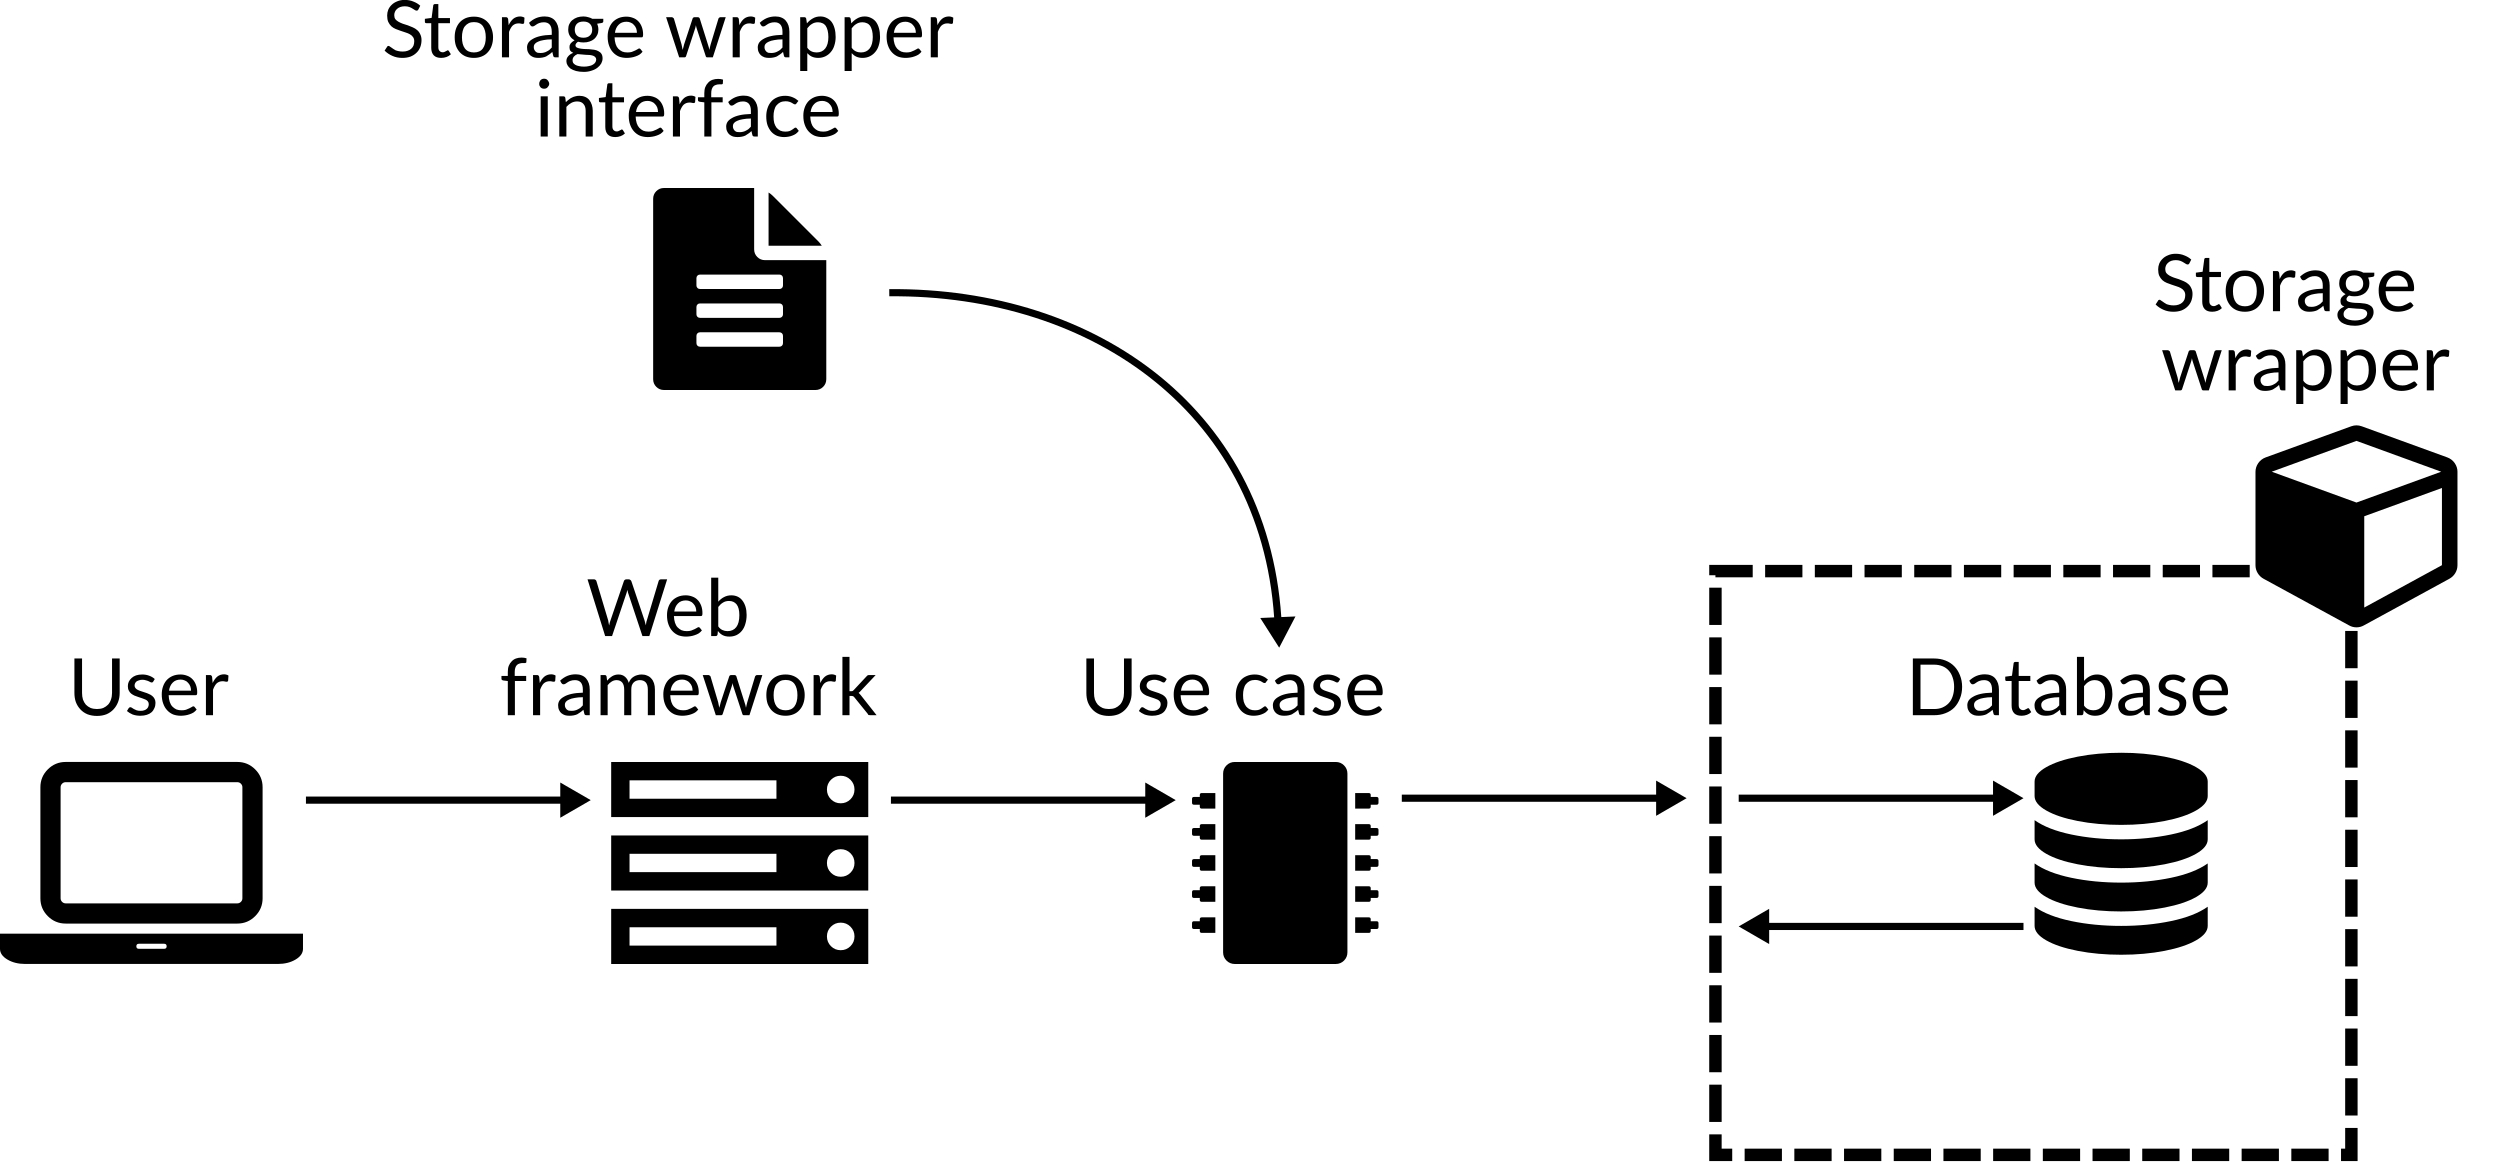
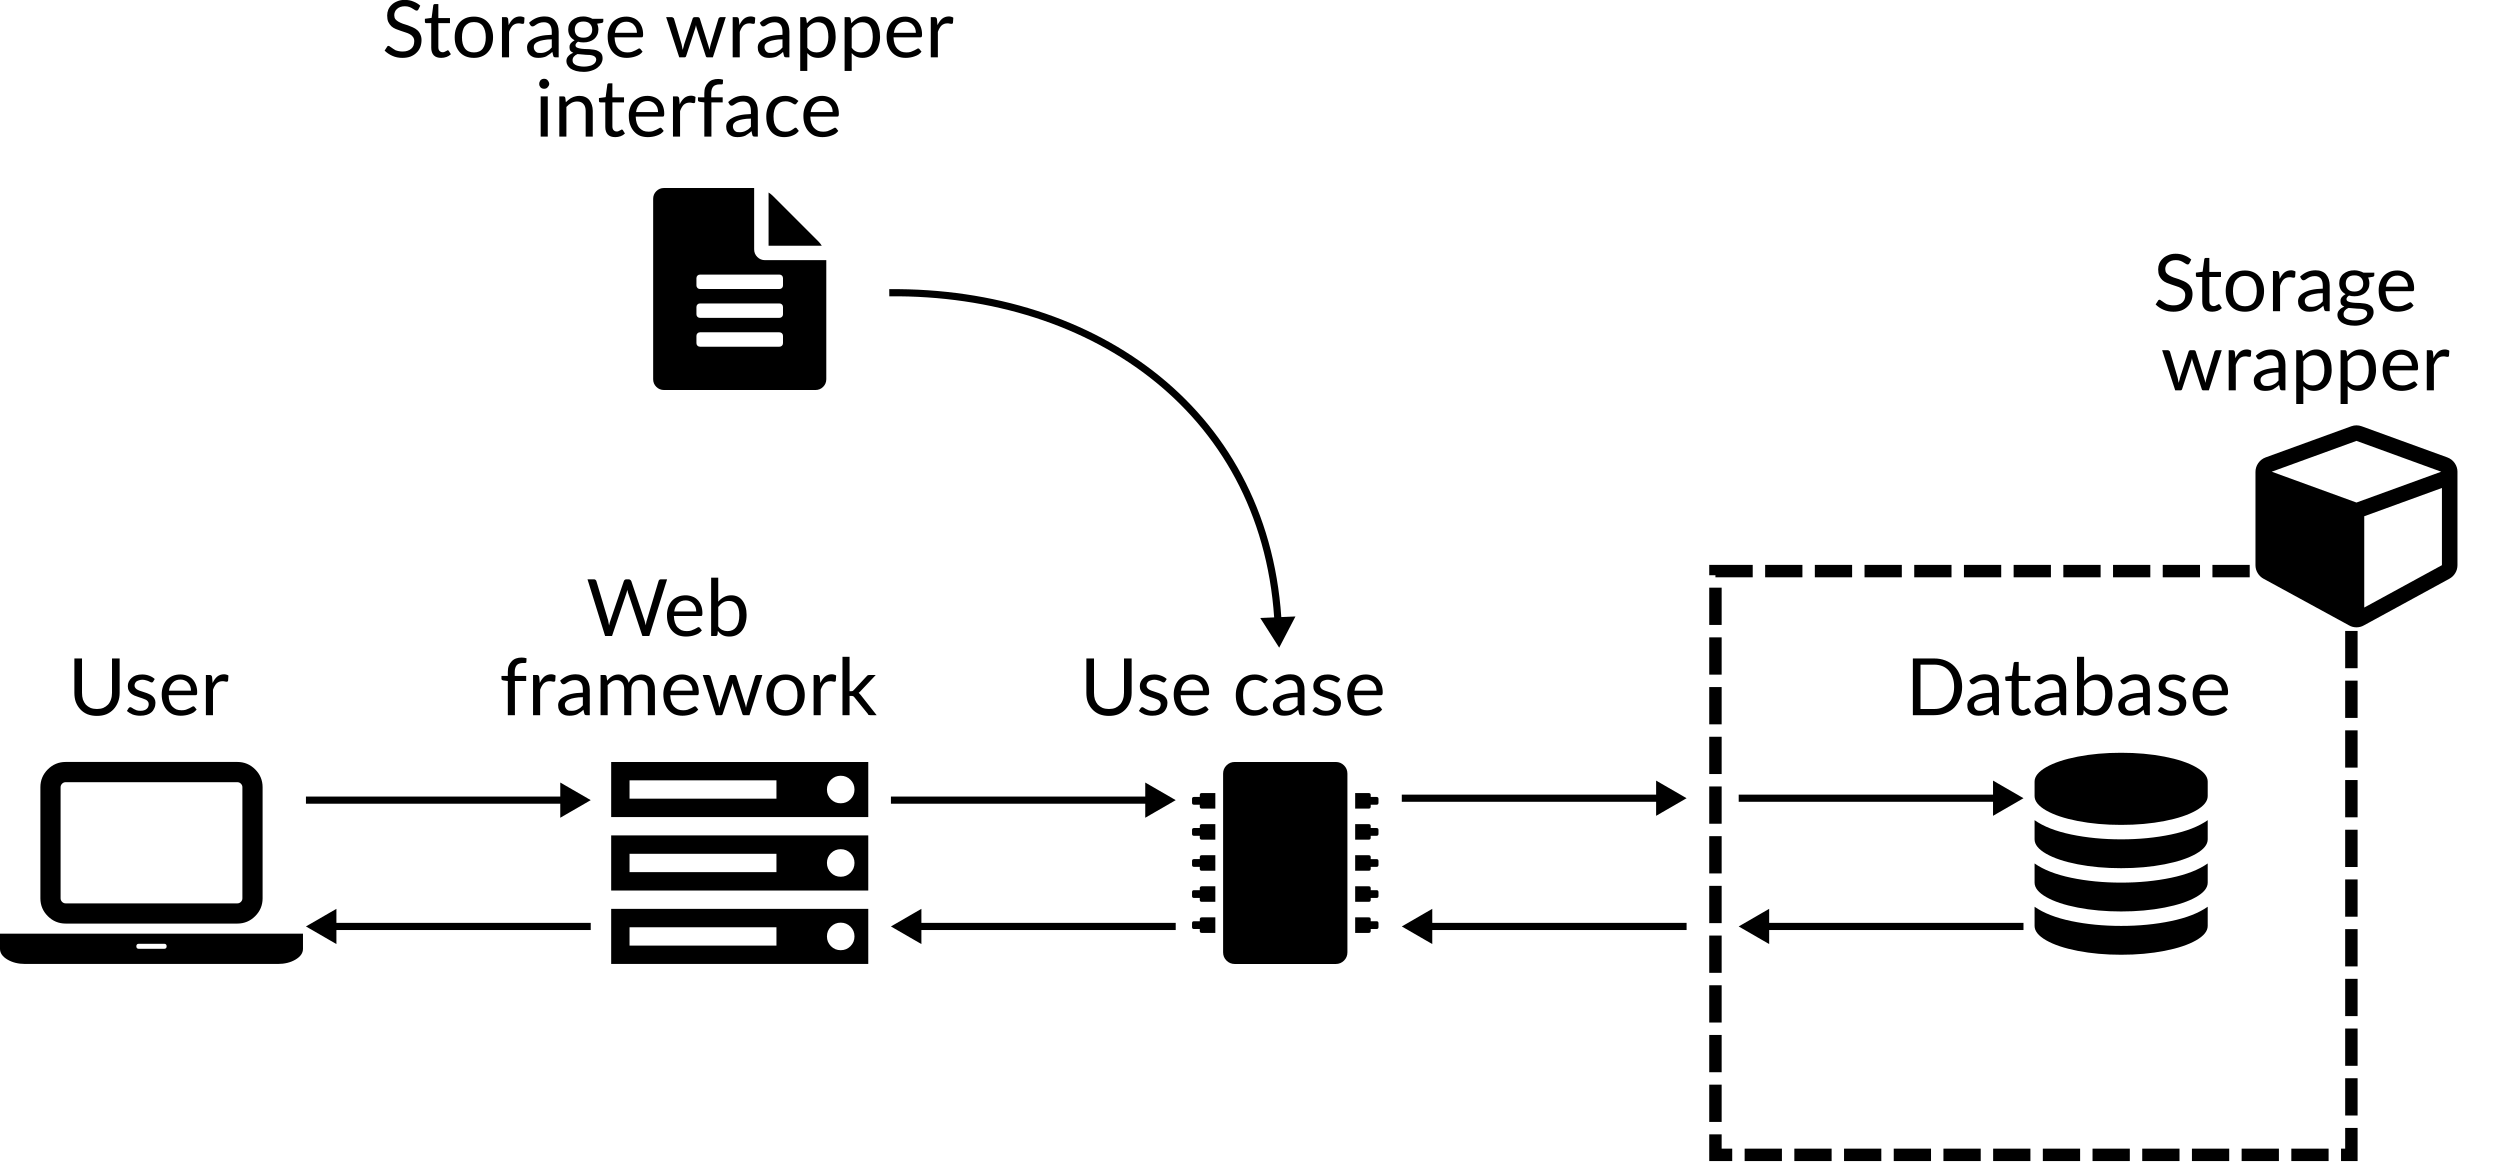
- <svg xmlns="http://www.w3.org/2000/svg" width="214.893mm" height="99.802mm" viewBox="0 0 214.893 99.802" version="1.1" id="svg12795">
-   <defs id="defs12789">
+ <svg xmlns="http://www.w3.org/2000/svg" width="214.893mm" height="99.802mm" viewBox="0 0 214.893 99.802" version="1.1" id="svg15838">
+   <defs id="defs15832">
+     <marker orient="auto" refY="0" refX="0" id="TriangleOutM-7-7-1-2-5-2-7" style="overflow:visible">
+       <path id="path1723-5-0-8-3-9-8-3" d="M 5.77,0 -2.88,5 V -5 Z" style="fill:#000000;fill-opacity:1;fill-rule:evenodd;stroke:#000000;stroke-width:1pt;stroke-opacity:1" transform="scale(0.4)" />
+     </marker>
+     <marker orient="auto" refY="0" refX="0" id="TriangleOutM-7-7-1-2-5-2" style="overflow:visible">
+       <path id="path1723-5-0-8-3-9-8" d="M 5.77,0 -2.88,5 V -5 Z" style="fill:#000000;fill-opacity:1;fill-rule:evenodd;stroke:#000000;stroke-width:1pt;stroke-opacity:1" transform="scale(0.4)" />
+     </marker>
+     <marker orient="auto" refY="0" refX="0" id="TriangleOutM-7-7-1-2-5" style="overflow:visible">
+       <path id="path1723-5-0-8-3-9" d="M 5.77,0 -2.88,5 V -5 Z" style="fill:#000000;fill-opacity:1;fill-rule:evenodd;stroke:#000000;stroke-width:1pt;stroke-opacity:1" transform="scale(0.4)" />
+     </marker>
    <marker orient="auto" refY="0" refX="0" id="TriangleOutM-7-7-1-2" style="overflow:visible">
      <path id="path1723-5-0-8-3" d="M 5.77,0 -2.88,5 V -5 Z" style="fill:#000000;fill-opacity:1;fill-rule:evenodd;stroke:#000000;stroke-width:1pt;stroke-opacity:1" transform="scale(0.4)" />
    </marker>
    <marker orient="auto" refY="0" refX="0" id="TriangleOutM-7-7-1" style="overflow:visible">
      <path id="path1723-5-0-8" d="M 5.77,0 -2.88,5 V -5 Z" style="fill:#000000;fill-opacity:1;fill-rule:evenodd;stroke:#000000;stroke-width:1pt;stroke-opacity:1" transform="scale(0.4)" />
    </marker>
    <marker orient="auto" refY="0" refX="0" id="TriangleOutM-7-7-3" style="overflow:visible">
      <path id="path1723-5-0-6" d="M 5.77,0 -2.88,5 V -5 Z" style="fill:#000000;fill-opacity:1;fill-rule:evenodd;stroke:#000000;stroke-width:1pt;stroke-opacity:1" transform="scale(0.4)" />
    </marker>
    <marker orient="auto" refY="0" refX="0" id="TriangleOutM-7-7" style="overflow:visible">
      <path id="path1723-5-0" d="M 5.77,0 -2.88,5 V -5 Z" style="fill:#000000;fill-opacity:1;fill-rule:evenodd;stroke:#000000;stroke-width:1pt;stroke-opacity:1" transform="scale(0.4)" />
    </marker>
    <marker orient="auto" refY="0" refX="0" id="TriangleOutM-7" style="overflow:visible">
      <path id="path1723-5" d="M 5.77,0 -2.88,5 V -5 Z" style="fill:#000000;fill-opacity:1;fill-rule:evenodd;stroke:#000000;stroke-width:1pt;stroke-opacity:1" transform="scale(0.4)" />
    </marker>
    <marker orient="auto" refY="0" refX="0" id="TriangleOutM" style="overflow:visible">
      <path id="path1723" d="M 5.77,0 -2.88,5 V -5 Z" style="fill:#000000;fill-opacity:1;fill-rule:evenodd;stroke:#000000;stroke-width:1pt;stroke-opacity:1" transform="scale(0.4)" />
    </marker>
  </defs>
-   <g id="layer1" transform="translate(7.568226,-52.61659)">
-     <path id="user-icon" d="m -1.925,132.004 q -0.895,0 -1.533,-0.638 -0.638,-0.638 -0.638,-1.533 v -9.55 q 0,-0.895 0.638,-1.533 0.638,-0.638 1.533,-0.638 H 12.833 q 0.895,0 1.533,0.638 0.638,0.638 0.638,1.533 v 9.55 q 0,0.895 -0.638,1.533 -0.638,0.638 -1.533,0.638 z m -0.434,-11.72 v 9.55 q 0,0.176 0.129,0.305 0.129,0.129 0.305,0.129 H 12.833 q 0.176,0 0.305,-0.129 0.129,-0.129 0.129,-0.305 v -9.55 q 0,-0.176 -0.129,-0.305 -0.129,-0.129 -0.305,-0.129 H -1.925 q -0.176,0 -0.305,0.129 -0.129,0.129 -0.129,0.305 z m 18.665,12.588 h 2.17 v 1.302 q 0,0.543 -0.638,0.922 -0.638,0.38 -1.533,0.38 H -5.398 q -0.895,0 -1.533,-0.38 -0.638,-0.38 -0.638,-0.922 v -1.302 z m -9.767,1.302 q 0.217,0 0.217,-0.217 0,-0.217 -0.217,-0.217 h -2.17 q -0.217,0 -0.217,0.217 0,0.217 0.217,0.217 z" style="stroke-width:0.014" />
-     <path id="web-framework-icon" d="M 46.545,133.898 H 59.173 V 132.32 H 46.545 Z m 0,-6.314 h 12.628 v -1.578 H 46.545 Z m 19.336,5.525 q 0,-0.493 -0.345,-0.839 -0.345,-0.345 -0.839,-0.345 -0.493,0 -0.839,0.345 -0.345,0.345 -0.345,0.839 0,0.493 0.345,0.839 0.345,0.345 0.839,0.345 0.493,0 0.839,-0.345 0.345,-0.345 0.345,-0.839 z M 46.545,121.271 h 12.628 v -1.578 H 46.545 Z m 19.336,5.525 q 0,-0.493 -0.345,-0.839 -0.345,-0.345 -0.839,-0.345 -0.493,0 -0.839,0.345 -0.345,0.345 -0.345,0.839 0,0.493 0.345,0.839 0.345,0.345 0.839,0.345 0.493,0 0.839,-0.345 0.345,-0.345 0.345,-0.839 z m 0,-6.314 q 0,-0.493 -0.345,-0.839 -0.345,-0.345 -0.839,-0.345 -0.493,0 -0.839,0.345 -0.345,0.345 -0.345,0.839 0,0.493 0.345,0.839 0.345,0.345 0.839,0.345 0.493,0 0.839,-0.345 0.345,-0.345 0.345,-0.839 z m 1.184,10.26 v 4.735 H 44.967 v -4.735 z m 0,-6.314 v 4.735 H 44.967 v -4.735 z m 0,-6.314 v 4.735 H 44.967 v -4.735 z" style="stroke-width:0.012" />
-     <path style="fill:none;stroke:#000000;stroke-width:0.615;stroke-linecap:butt;stroke-linejoin:miter;stroke-miterlimit:4;stroke-dasharray:none;stroke-opacity:1;marker-end:url(#TriangleOutM)" d="M 18.73,121.394 H 41.463" id="arrow-user-web-framework" />
-     <text xml:space="preserve" style="font-style:normal;font-variant:normal;font-weight:normal;font-stretch:normal;font-size:6.806px;line-height:1.25;font-family:Lato;-inkscape-font-specification:Lato;letter-spacing:0px;word-spacing:0px;fill:#000000;fill-opacity:1;stroke:none;stroke-width:0.128" x="-1.736" y="114.09" id="user-text">
-       <tspan id="tspan2190" x="-1.736" y="114.09" style="font-style:normal;font-variant:normal;font-weight:normal;font-stretch:normal;font-size:6.806px;font-family:Lato;-inkscape-font-specification:Lato;stroke-width:0.128">User</tspan>
+   <g id="layer1" transform="translate(30.26053,-90.65017)">
+     <path id="user-icon" d="m -24.618,170.038 q -0.895,0 -1.533,-0.638 -0.638,-0.638 -0.638,-1.533 v -9.55 q 0,-0.895 0.638,-1.533 0.638,-0.638 1.533,-0.638 h 14.759 q 0.895,0 1.533,0.638 0.638,0.638 0.638,1.533 v 9.55 q 0,0.895 -0.638,1.533 -0.638,0.638 -1.533,0.638 z m -0.434,-11.72 v 9.55 q 0,0.176 0.129,0.305 0.129,0.129 0.305,0.129 h 14.759 q 0.176,0 0.305,-0.129 0.129,-0.129 0.129,-0.305 v -9.55 q 0,-0.176 -0.129,-0.305 -0.129,-0.129 -0.305,-0.129 H -24.618 q -0.176,0 -0.305,0.129 -0.129,0.129 -0.129,0.305 z m 18.665,12.588 h 2.17 v 1.302 q 0,0.543 -0.638,0.922 -0.638,0.38 -1.533,0.38 H -28.09 q -0.895,0 -1.533,-0.38 -0.638,-0.38 -0.638,-0.922 v -1.302 z m -9.767,1.302 q 0.217,0 0.217,-0.217 0,-0.217 -0.217,-0.217 h -2.17 q -0.217,0 -0.217,0.217 0,0.217 0.217,0.217 z" style="stroke-width:0.014" />
+     <path id="web-framework-icon" d="m 23.853,171.932 h 12.628 v -1.578 H 23.853 Z m 0,-6.314 h 12.628 v -1.578 H 23.853 Z m 19.336,5.525 q 0,-0.493 -0.345,-0.839 -0.345,-0.345 -0.839,-0.345 -0.493,0 -0.839,0.345 -0.345,0.345 -0.345,0.839 0,0.493 0.345,0.839 0.345,0.345 0.839,0.345 0.493,0 0.839,-0.345 0.345,-0.345 0.345,-0.839 z M 23.853,159.304 h 12.628 v -1.578 H 23.853 Z m 19.336,5.525 q 0,-0.493 -0.345,-0.839 -0.345,-0.345 -0.839,-0.345 -0.493,0 -0.839,0.345 -0.345,0.345 -0.345,0.839 0,0.493 0.345,0.839 0.345,0.345 0.839,0.345 0.493,0 0.839,-0.345 0.345,-0.345 0.345,-0.839 z m 0,-6.314 q 0,-0.493 -0.345,-0.839 -0.345,-0.345 -0.839,-0.345 -0.493,0 -0.839,0.345 -0.345,0.345 -0.345,0.839 0,0.493 0.345,0.839 0.345,0.345 0.839,0.345 0.493,0 0.839,-0.345 0.345,-0.345 0.345,-0.839 z m 1.184,10.26 v 4.735 H 22.274 v -4.735 z m 0,-6.314 v 4.735 H 22.274 v -4.735 z m 0,-6.314 v 4.735 H 22.274 v -4.735 z" style="stroke-width:0.012" />
+     <path style="fill:none;stroke:#000000;stroke-width:0.615;stroke-linecap:butt;stroke-linejoin:miter;stroke-miterlimit:4;stroke-dasharray:none;stroke-opacity:1;marker-end:url(#TriangleOutM)" d="M -3.962,159.428 H 18.771" id="arrow-user-web-framework" />
+     <text xml:space="preserve" style="font-style:normal;font-variant:normal;font-weight:normal;font-stretch:normal;font-size:6.806px;line-height:1.25;font-family:Lato;-inkscape-font-specification:Lato;letter-spacing:0px;word-spacing:0px;fill:#000000;fill-opacity:1;stroke:none;stroke-width:0.128" x="-24.428" y="152.124" id="user-text">
+       <tspan id="tspan2190" x="-24.428" y="152.124" style="font-style:normal;font-variant:normal;font-weight:normal;font-stretch:normal;font-size:6.806px;font-family:Lato;-inkscape-font-specification:Lato;stroke-width:0.128">User</tspan>
    </text>
-     <text xml:space="preserve" style="font-style:normal;font-variant:normal;font-weight:normal;font-stretch:normal;font-size:6.806px;line-height:1;font-family:Lato;-inkscape-font-specification:Lato;text-align:center;letter-spacing:0px;word-spacing:0px;text-anchor:middle;fill:#000000;fill-opacity:1;stroke:none;stroke-width:0.128" x="55.954" y="107.287" id="web-framework-text">
-       <tspan id="tspan2190-6" x="55.954" y="107.287" style="font-style:normal;font-variant:normal;font-weight:normal;font-stretch:normal;font-size:6.806px;line-height:1;font-family:Lato;-inkscape-font-specification:Lato;text-align:center;text-anchor:middle;stroke-width:0.128">Web</tspan>
-       <tspan x="55.954" y="114.093" style="font-style:normal;font-variant:normal;font-weight:normal;font-stretch:normal;font-size:6.806px;line-height:1;font-family:Lato;-inkscape-font-specification:Lato;text-align:center;text-anchor:middle;stroke-width:0.128" id="tspan2212">framework</tspan>
+     <text xml:space="preserve" style="font-style:normal;font-variant:normal;font-weight:normal;font-stretch:normal;font-size:6.806px;line-height:1;font-family:Lato;-inkscape-font-specification:Lato;text-align:center;letter-spacing:0px;word-spacing:0px;text-anchor:middle;fill:#000000;fill-opacity:1;stroke:none;stroke-width:0.128" x="33.262" y="145.321" id="web-framework-text">
+       <tspan id="tspan2190-6" x="33.262" y="145.321" style="font-style:normal;font-variant:normal;font-weight:normal;font-stretch:normal;font-size:6.806px;line-height:1;font-family:Lato;-inkscape-font-specification:Lato;text-align:center;text-anchor:middle;stroke-width:0.128">Web</tspan>
+       <tspan x="33.262" y="152.127" style="font-style:normal;font-variant:normal;font-weight:normal;font-stretch:normal;font-size:6.806px;line-height:1;font-family:Lato;-inkscape-font-specification:Lato;text-align:center;text-anchor:middle;stroke-width:0.128" id="tspan2212">framework</tspan>
    </text>
-     <path style="fill:none;stroke:#000000;stroke-width:0.615;stroke-linecap:butt;stroke-linejoin:miter;stroke-miterlimit:4;stroke-dasharray:none;stroke-opacity:1;marker-end:url(#TriangleOutM-7)" d="M 69.014,121.394 H 91.747" id="arrow-web-framework-use-case" />
-     <path id="use-case-icon" d="m 96.899,131.47 v 1.336 h -1.169 q -0.167,0 -0.167,-0.167 v -0.167 h -0.501 q -0.167,0 -0.167,-0.167 v -0.334 q 0,-0.167 0.167,-0.167 h 0.501 v -0.167 q 0,-0.167 0.167,-0.167 z m 0,-2.671 v 1.336 h -1.169 q -0.167,0 -0.167,-0.167 v -0.167 h -0.501 q -0.167,0 -0.167,-0.167 v -0.334 q 0,-0.167 0.167,-0.167 h 0.501 v -0.167 q 0,-0.167 0.167,-0.167 z m 0,-2.671 v 1.336 h -1.169 q -0.167,0 -0.167,-0.167 v -0.167 h -0.501 q -0.167,0 -0.167,-0.167 v -0.334 q 0,-0.167 0.167,-0.167 h 0.501 v -0.167 q 0,-0.167 0.167,-0.167 z m 0,-2.671 v 1.336 h -1.169 q -0.167,0 -0.167,-0.167 v -0.167 h -0.501 q -0.167,0 -0.167,-0.167 v -0.334 q 0,-0.167 0.167,-0.167 h 0.501 v -0.167 q 0,-0.167 0.167,-0.167 z m 0,-2.671 v 1.336 h -1.169 q -0.167,0 -0.167,-0.167 v -0.167 h -0.501 q -0.167,0 -0.167,-0.167 v -0.334 q 0,-0.167 0.167,-0.167 h 0.501 V 120.952 q 0,-0.167 0.167,-0.167 z m 11.353,-1.67 v 15.36 q 0,0.417 -0.292,0.71 -0.292,0.292 -0.71,0.292 h -8.681 q -0.417,0 -0.71,-0.292 -0.292,-0.292 -0.292,-0.71 v -15.36 q 0,-0.417 0.292,-0.71 0.292,-0.292 0.71,-0.292 h 8.681 q 0.417,0 0.71,0.292 0.292,0.292 0.292,0.71 z m 2.671,12.855 v 0.334 q 0,0.167 -0.167,0.167 h -0.501 v 0.167 q 0,0.167 -0.167,0.167 h -1.169 v -1.336 h 1.169 q 0.167,0 0.167,0.167 v 0.167 h 0.501 q 0.167,0 0.167,0.167 z m 0,-2.671 v 0.334 q 0,0.167 -0.167,0.167 h -0.501 v 0.167 q 0,0.167 -0.167,0.167 h -1.169 v -1.336 h 1.169 q 0.167,0 0.167,0.167 v 0.167 h 0.501 q 0.167,0 0.167,0.167 z m 0,-2.671 v 0.334 q 0,0.167 -0.167,0.167 h -0.501 v 0.167 q 0,0.167 -0.167,0.167 h -1.169 v -1.336 h 1.169 q 0.167,0 0.167,0.167 v 0.167 h 0.501 q 0.167,0 0.167,0.167 z m 0,-2.671 v 0.334 q 0,0.167 -0.167,0.167 h -0.501 v 0.167 q 0,0.167 -0.167,0.167 h -1.169 v -1.336 h 1.169 q 0.167,0 0.167,0.167 v 0.167 h 0.501 q 0.167,0 0.167,0.167 z m 0,-2.671 v 0.334 q 0,0.167 -0.167,0.167 h -0.501 v 0.167 q 0,0.167 -0.167,0.167 h -1.169 v -1.336 h 1.169 q 0.167,0 0.167,0.167 v 0.167 h 0.501 q 0.167,0 0.167,0.167 z" style="stroke-width:0.01" />
-     <text xml:space="preserve" style="font-style:normal;font-variant:normal;font-weight:normal;font-stretch:normal;font-size:6.806px;line-height:1;font-family:Lato;-inkscape-font-specification:Lato;text-align:center;letter-spacing:0px;word-spacing:0px;text-anchor:middle;fill:#000000;fill-opacity:1;stroke:none;stroke-width:0.128" x="102.757" y="114.09" id="use-case-text">
-       <tspan x="102.757" y="114.09" style="font-style:normal;font-variant:normal;font-weight:normal;font-stretch:normal;font-size:6.806px;line-height:1;font-family:Lato;-inkscape-font-specification:Lato;text-align:center;text-anchor:middle;stroke-width:0.128" id="tspan3110">Use case</tspan>
+     <path style="fill:none;stroke:#000000;stroke-width:0.615;stroke-linecap:butt;stroke-linejoin:miter;stroke-miterlimit:4;stroke-dasharray:none;stroke-opacity:1;marker-end:url(#TriangleOutM-7)" d="M 46.321,159.428 H 69.054" id="arrow-web-framework-use-case" />
+     <path id="use-case-icon" d="m 74.206,169.504 v 1.336 h -1.169 q -0.167,0 -0.167,-0.167 v -0.167 H 72.37 q -0.167,0 -0.167,-0.167 v -0.334 q 0,-0.167 0.167,-0.167 h 0.501 v -0.167 q 0,-0.167 0.167,-0.167 z m 0,-2.671 v 1.336 h -1.169 q -0.167,0 -0.167,-0.167 v -0.167 H 72.37 q -0.167,0 -0.167,-0.167 v -0.334 q 0,-0.167 0.167,-0.167 h 0.501 v -0.167 q 0,-0.167 0.167,-0.167 z m 0,-2.671 v 1.336 h -1.169 q -0.167,0 -0.167,-0.167 V 165.163 H 72.37 q -0.167,0 -0.167,-0.167 v -0.334 q 0,-0.167 0.167,-0.167 h 0.501 v -0.167 q 0,-0.167 0.167,-0.167 z m 0,-2.671 v 1.336 h -1.169 q -0.167,0 -0.167,-0.167 v -0.167 H 72.37 q -0.167,0 -0.167,-0.167 v -0.334 q 0,-0.167 0.167,-0.167 h 0.501 v -0.167 q 0,-0.167 0.167,-0.167 z m 0,-2.671 v 1.336 h -1.169 q -0.167,0 -0.167,-0.167 v -0.167 H 72.37 q -0.167,0 -0.167,-0.167 v -0.334 q 0,-0.167 0.167,-0.167 h 0.501 v -0.167 q 0,-0.167 0.167,-0.167 z m 11.353,-1.67 v 15.36 q 0,0.417 -0.292,0.71 -0.292,0.292 -0.71,0.292 h -8.681 q -0.417,0 -0.71,-0.292 -0.292,-0.292 -0.292,-0.71 v -15.36 q 0,-0.417 0.292,-0.71 0.292,-0.292 0.71,-0.292 h 8.681 q 0.417,0 0.71,0.292 0.292,0.292 0.292,0.71 z m 2.671,12.855 v 0.334 q 0,0.167 -0.167,0.167 h -0.501 v 0.167 q 0,0.167 -0.167,0.167 h -1.169 v -1.336 h 1.169 q 0.167,0 0.167,0.167 v 0.167 h 0.501 q 0.167,0 0.167,0.167 z m 0,-2.671 v 0.334 q 0,0.167 -0.167,0.167 h -0.501 v 0.167 q 0,0.167 -0.167,0.167 h -1.169 v -1.336 h 1.169 q 0.167,0 0.167,0.167 v 0.167 h 0.501 q 0.167,0 0.167,0.167 z m 0,-2.671 v 0.334 q 0,0.167 -0.167,0.167 h -0.501 v 0.167 q 0,0.167 -0.167,0.167 h -1.169 v -1.336 h 1.169 q 0.167,0 0.167,0.167 v 0.167 h 0.501 q 0.167,0 0.167,0.167 z m 0,-2.671 v 0.334 q 0,0.167 -0.167,0.167 h -0.501 v 0.167 q 0,0.167 -0.167,0.167 h -1.169 v -1.336 h 1.169 q 0.167,0 0.167,0.167 v 0.167 h 0.501 q 0.167,0 0.167,0.167 z m 0,-2.671 v 0.334 q 0,0.167 -0.167,0.167 h -0.501 v 0.167 q 0,0.167 -0.167,0.167 h -1.169 v -1.336 h 1.169 q 0.167,0 0.167,0.167 v 0.167 h 0.501 q 0.167,0 0.167,0.167 z" style="stroke-width:0.01" />
+     <text xml:space="preserve" style="font-style:normal;font-variant:normal;font-weight:normal;font-stretch:normal;font-size:6.806px;line-height:1;font-family:Lato;-inkscape-font-specification:Lato;text-align:center;letter-spacing:0px;word-spacing:0px;text-anchor:middle;fill:#000000;fill-opacity:1;stroke:none;stroke-width:0.128" x="80.065" y="152.124" id="use-case-text">
+       <tspan x="80.065" y="152.124" style="font-style:normal;font-variant:normal;font-weight:normal;font-stretch:normal;font-size:6.806px;line-height:1;font-family:Lato;-inkscape-font-specification:Lato;text-align:center;text-anchor:middle;stroke-width:0.128" id="tspan3110">Use case</tspan>
    </text>
-     <path id="storage-wrapper-interface-icon" d="m 62.798,73.389 q 0.136,0.136 0.271,0.349 h -4.573 v -4.573 q 0.213,0.136 0.349,0.271 z m -4.612,1.589 h 5.271 v 10.232 q 0,0.388 -0.271,0.659 -0.271,0.271 -0.659,0.271 h -13.022 q -0.388,0 -0.659,-0.271 -0.271,-0.271 -0.271,-0.659 v -15.503 q 0,-0.388 0.271,-0.659 0.271,-0.271 0.659,-0.271 h 7.751 v 5.271 q 0,0.388 0.271,0.659 0.271,0.271 0.659,0.271 z m 1.55,7.131 v -0.62 q 0,-0.136 -0.087,-0.223 -0.087,-0.087 -0.223,-0.087 h -6.821 q -0.136,0 -0.223,0.087 -0.087,0.087 -0.087,0.223 v 0.62 q 0,0.136 0.087,0.223 0.087,0.087 0.223,0.087 h 6.821 q 0.136,0 0.223,-0.087 0.087,-0.087 0.087,-0.223 z m 0,-2.48 v -0.62 q 0,-0.136 -0.087,-0.223 -0.087,-0.087 -0.223,-0.087 h -6.821 q -0.136,0 -0.223,0.087 -0.087,0.087 -0.087,0.223 v 0.62 q 0,0.136 0.087,0.223 0.087,0.087 0.223,0.087 h 6.821 q 0.136,0 0.223,-0.087 0.087,-0.087 0.087,-0.223 z m 0,-2.48 v -0.62 q 0,-0.136 -0.087,-0.223 -0.087,-0.087 -0.223,-0.087 h -6.821 q -0.136,0 -0.223,0.087 -0.087,0.087 -0.087,0.223 v 0.62 q 0,0.136 0.087,0.223 0.087,0.087 0.223,0.087 h 6.821 q 0.136,0 0.223,-0.087 0.087,-0.087 0.087,-0.223 z" style="stroke-width:0.01" />
-     <text xml:space="preserve" style="font-style:normal;font-variant:normal;font-weight:normal;font-stretch:normal;font-size:6.806px;line-height:1;font-family:Lato;-inkscape-font-specification:Lato;text-align:center;letter-spacing:0px;word-spacing:0px;text-anchor:middle;fill:#000000;fill-opacity:1;stroke:none;stroke-width:0.128" x="55.952" y="57.548" id="storage-wrapper-interface-text">
-       <tspan x="55.952" y="57.548" style="font-style:normal;font-variant:normal;font-weight:normal;font-stretch:normal;font-size:6.806px;line-height:1;font-family:Lato;-inkscape-font-specification:Lato;text-align:center;text-anchor:middle;stroke-width:0.128" id="tspan2212-2">Storage wrapper</tspan>
-       <tspan x="55.952" y="64.354" style="font-style:normal;font-variant:normal;font-weight:normal;font-stretch:normal;font-size:6.806px;line-height:1;font-family:Lato;-inkscape-font-specification:Lato;text-align:center;text-anchor:middle;stroke-width:0.128" id="tspan3177">interface</tspan>
+     <path id="storage-wrapper-interface-icon" d="m 40.106,111.423 q 0.136,0.136 0.271,0.349 h -4.573 v -4.573 q 0.213,0.136 0.349,0.271 z m -4.612,1.589 h 5.271 v 10.232 q 0,0.388 -0.271,0.659 -0.271,0.271 -0.659,0.271 h -13.022 q -0.388,0 -0.659,-0.271 -0.271,-0.271 -0.271,-0.659 v -15.503 q 0,-0.388 0.271,-0.659 0.271,-0.271 0.659,-0.271 h 7.751 v 5.271 q 0,0.388 0.271,0.659 0.271,0.271 0.659,0.271 z m 1.55,7.131 v -0.62 q 0,-0.136 -0.087,-0.223 -0.087,-0.087 -0.223,-0.087 h -6.821 q -0.136,0 -0.223,0.087 -0.087,0.087 -0.087,0.223 v 0.62 q 0,0.136 0.087,0.223 0.087,0.087 0.223,0.087 h 6.821 q 0.136,0 0.223,-0.087 0.087,-0.087 0.087,-0.223 z m 0,-2.48 v -0.62 q 0,-0.136 -0.087,-0.223 -0.087,-0.087 -0.223,-0.087 h -6.821 q -0.136,0 -0.223,0.087 -0.087,0.087 -0.087,0.223 v 0.62 q 0,0.136 0.087,0.223 0.087,0.087 0.223,0.087 h 6.821 q 0.136,0 0.223,-0.087 0.087,-0.087 0.087,-0.223 z m 0,-2.48 v -0.62 q 0,-0.136 -0.087,-0.223 -0.087,-0.087 -0.223,-0.087 h -6.821 q -0.136,0 -0.223,0.087 -0.087,0.087 -0.087,0.223 v 0.62 q 0,0.136 0.087,0.223 0.087,0.087 0.223,0.087 h 6.821 q 0.136,0 0.223,-0.087 0.087,-0.087 0.087,-0.223 z" style="stroke-width:0.01" />
+     <text xml:space="preserve" style="font-style:normal;font-variant:normal;font-weight:normal;font-stretch:normal;font-size:6.806px;line-height:1;font-family:Lato;-inkscape-font-specification:Lato;text-align:center;letter-spacing:0px;word-spacing:0px;text-anchor:middle;fill:#000000;fill-opacity:1;stroke:none;stroke-width:0.128" x="33.26" y="95.581" id="storage-wrapper-interface-text">
+       <tspan x="33.26" y="95.581" style="font-style:normal;font-variant:normal;font-weight:normal;font-stretch:normal;font-size:6.806px;line-height:1;font-family:Lato;-inkscape-font-specification:Lato;text-align:center;text-anchor:middle;stroke-width:0.128" id="tspan2212-2">Storage wrapper</tspan>
+       <tspan x="33.26" y="102.387" style="font-style:normal;font-variant:normal;font-weight:normal;font-stretch:normal;font-size:6.806px;line-height:1;font-family:Lato;-inkscape-font-specification:Lato;text-align:center;text-anchor:middle;stroke-width:0.128" id="tspan3177">interface</tspan>
    </text>
-     <rect style="fill:none;fill-opacity:1;stroke:#000000;stroke-width:1.068;stroke-miterlimit:4;stroke-dasharray:3.204, 1.068;stroke-dashoffset:0;stroke-opacity:1" id="storage-wrapper-box" width="54.664" height="50.178" x="139.886" y="101.707" />
-     <path style="fill:none;stroke:#000000;stroke-width:0.615;stroke-linecap:butt;stroke-linejoin:miter;stroke-miterlimit:4;stroke-dasharray:none;stroke-opacity:1;marker-end:url(#TriangleOutM-7-7)" d="m 112.927,121.228 h 22.733" id="arrow-use-case-storage-wrapper" />
-     <path style="fill:none;stroke:#000000;stroke-width:0.615;stroke-linecap:butt;stroke-linejoin:miter;stroke-miterlimit:4;stroke-dasharray:none;stroke-opacity:1;marker-end:url(#TriangleOutM-7-7-3)" d="M 68.871,77.778 C 86.61,77.618 101.512,88.165 102.311,106.543" id="arrow-storage-wrapper-interface-use-case" />
-     <path id="storage-wrapper-icon" d="m 195.656,104.84 6.678,-3.642 v -6.636 l -6.678,2.431 z m -0.668,-9.026 7.283,-2.65 -7.283,-2.65 -7.283,2.65 z m 8.681,-2.629 v 8.014 q 0,0.365 -0.188,0.678 -0.188,0.313 -0.511,0.49 l -7.346,4.007 q -0.292,0.167 -0.636,0.167 -0.344,0 -0.636,-0.167 l -7.346,-4.007 q -0.323,-0.177 -0.511,-0.49 -0.188,-0.313 -0.188,-0.678 v -8.014 q 0,-0.417 0.24,-0.762 0.24,-0.344 0.637,-0.49 l 7.346,-2.671 q 0.23,-0.084 0.459,-0.084 0.23,0 0.459,0.084 l 7.346,2.671 q 0.397,0.146 0.637,0.49 0.24,0.344 0.24,0.762 z" style="stroke-width:0.01" />
-     <text xml:space="preserve" style="font-style:normal;font-variant:normal;font-weight:normal;font-stretch:normal;font-size:6.806px;line-height:1;font-family:Lato;-inkscape-font-specification:Lato;text-align:center;letter-spacing:0px;word-spacing:0px;text-anchor:middle;fill:#000000;fill-opacity:1;stroke:none;stroke-width:0.128" x="194.955" y="79.364" id="text2192-3-9-6">
-       <tspan x="194.955" y="79.364" style="font-style:normal;font-variant:normal;font-weight:normal;font-stretch:normal;font-size:6.806px;line-height:1;font-family:Lato;-inkscape-font-specification:Lato;text-align:center;text-anchor:middle;stroke-width:0.128" id="tspan2212-2-2">Storage</tspan>
-       <tspan x="194.955" y="86.17" style="font-style:normal;font-variant:normal;font-weight:normal;font-stretch:normal;font-size:6.806px;line-height:1;font-family:Lato;-inkscape-font-specification:Lato;text-align:center;text-anchor:middle;stroke-width:0.128" id="tspan3177-6">wrapper</tspan>
+     <rect style="fill:none;fill-opacity:1;stroke:#000000;stroke-width:1.068;stroke-miterlimit:4;stroke-dasharray:3.204, 1.068;stroke-dashoffset:0;stroke-opacity:1" id="storage-wrapper-box" width="54.664" height="50.178" x="117.194" y="139.74" />
+     <path style="fill:none;stroke:#000000;stroke-width:0.615;stroke-linecap:butt;stroke-linejoin:miter;stroke-miterlimit:4;stroke-dasharray:none;stroke-opacity:1;marker-end:url(#TriangleOutM-7-7)" d="m 90.234,159.262 h 22.733" id="arrow-use-case-storage-wrapper" />
+     <path style="fill:none;stroke:#000000;stroke-width:0.615;stroke-linecap:butt;stroke-linejoin:miter;stroke-miterlimit:4;stroke-dasharray:none;stroke-opacity:1;marker-end:url(#TriangleOutM-7-7-3)" d="M 46.179,115.812 C 63.917,115.652 78.82,126.199 79.619,144.577" id="arrow-storage-wrapper-interface-use-case" />
+     <path id="storage-wrapper-icon" d="m 172.963,142.873 6.678,-3.642 v -6.636 l -6.678,2.431 z m -0.668,-9.026 7.283,-2.65 -7.283,-2.65 -7.283,2.65 z m 8.681,-2.629 v 8.014 q 0,0.365 -0.188,0.678 -0.188,0.313 -0.511,0.49 l -7.346,4.007 q -0.292,0.167 -0.636,0.167 -0.344,0 -0.636,-0.167 l -7.346,-4.007 q -0.323,-0.177 -0.511,-0.49 -0.188,-0.313 -0.188,-0.678 v -8.014 q 0,-0.417 0.24,-0.762 0.24,-0.344 0.637,-0.49 l 7.346,-2.671 q 0.23,-0.084 0.459,-0.084 0.23,0 0.459,0.084 l 7.346,2.671 q 0.397,0.146 0.637,0.49 0.24,0.344 0.24,0.762 z" style="stroke-width:0.01" />
+     <text xml:space="preserve" style="font-style:normal;font-variant:normal;font-weight:normal;font-stretch:normal;font-size:6.806px;line-height:1;font-family:Lato;-inkscape-font-specification:Lato;text-align:center;letter-spacing:0px;word-spacing:0px;text-anchor:middle;fill:#000000;fill-opacity:1;stroke:none;stroke-width:0.128" x="172.263" y="117.398" id="text2192-3-9-6">
+       <tspan x="172.263" y="117.398" style="font-style:normal;font-variant:normal;font-weight:normal;font-stretch:normal;font-size:6.806px;line-height:1;font-family:Lato;-inkscape-font-specification:Lato;text-align:center;text-anchor:middle;stroke-width:0.128" id="tspan2212-2-2">Storage</tspan>
+       <tspan x="172.263" y="124.204" style="font-style:normal;font-variant:normal;font-weight:normal;font-stretch:normal;font-size:6.806px;line-height:1;font-family:Lato;-inkscape-font-specification:Lato;text-align:center;text-anchor:middle;stroke-width:0.128" id="tspan3177-6">wrapper</tspan>
    </text>
-     <path id="database-icon" d="m 174.76,124.764 q 2.296,0 4.292,-0.417 1.996,-0.417 3.149,-1.231 v 1.647 q 0,0.669 -0.998,1.24 -0.998,0.572 -2.713,0.906 -1.715,0.334 -3.73,0.334 -2.015,0 -3.73,-0.334 -1.715,-0.334 -2.713,-0.906 -0.998,-0.572 -0.998,-1.24 v -1.647 q 1.153,0.814 3.149,1.231 1.996,0.417 4.292,0.417 z m 0,7.441 q 2.296,0 4.292,-0.417 1.996,-0.417 3.149,-1.231 v 1.647 q 0,0.669 -0.998,1.24 -0.998,0.572 -2.713,0.906 -1.715,0.334 -3.73,0.334 -2.015,0 -3.73,-0.334 -1.715,-0.334 -2.713,-0.906 -0.998,-0.572 -0.998,-1.24 v -1.647 q 1.153,0.814 3.149,1.231 1.996,0.417 4.292,0.417 z m 0,-3.721 q 2.296,0 4.292,-0.417 1.996,-0.417 3.149,-1.231 v 1.647 q 0,0.669 -0.998,1.24 -0.998,0.572 -2.713,0.906 -1.715,0.334 -3.73,0.334 -2.015,0 -3.73,-0.334 -1.715,-0.334 -2.713,-0.906 -0.998,-0.572 -0.998,-1.24 v -1.647 q 1.153,0.814 3.149,1.231 1.996,0.417 4.292,0.417 z m 0,-11.162 q 2.015,0 3.73,0.334 1.715,0.334 2.713,0.906 0.998,0.572 0.998,1.24 v 1.24 q 0,0.669 -0.998,1.24 -0.998,0.572 -2.713,0.906 -1.715,0.334 -3.73,0.334 -2.015,0 -3.73,-0.334 -1.715,-0.334 -2.713,-0.906 -0.998,-0.572 -0.998,-1.24 v -1.24 q 0,-0.669 0.998,-1.24 0.998,-0.572 2.713,-0.906 1.715,-0.334 3.73,-0.334 z" style="stroke-width:0.01" />
-     <path style="fill:none;stroke:#000000;stroke-width:0.615;stroke-linecap:butt;stroke-linejoin:miter;stroke-miterlimit:4;stroke-dasharray:none;stroke-opacity:1;marker-end:url(#TriangleOutM-7-7-1)" d="m 141.886,121.228 h 22.733" id="arrow-storage-wrapper-database" />
-     <text xml:space="preserve" style="font-style:normal;font-variant:normal;font-weight:normal;font-stretch:normal;font-size:6.806px;line-height:1;font-family:Lato;-inkscape-font-specification:Lato;text-align:center;letter-spacing:0px;word-spacing:0px;text-anchor:middle;fill:#000000;fill-opacity:1;stroke:none;stroke-width:0.128" x="174.577" y="114.093" id="text2192-3-9-6-9">
-       <tspan x="174.577" y="114.093" style="font-style:normal;font-variant:normal;font-weight:normal;font-stretch:normal;font-size:6.806px;line-height:1;font-family:Lato;-inkscape-font-specification:Lato;text-align:center;text-anchor:middle;stroke-width:0.128" id="tspan3177-6-0">Database</tspan>
+     <path id="database-icon" d="m 152.067,162.798 q 2.296,0 4.292,-0.417 1.996,-0.417 3.149,-1.231 v 1.647 q 0,0.669 -0.998,1.24 -0.998,0.572 -2.713,0.906 -1.715,0.334 -3.73,0.334 -2.015,0 -3.73,-0.334 -1.715,-0.334 -2.713,-0.906 -0.998,-0.572 -0.998,-1.24 v -1.647 q 1.153,0.814 3.149,1.231 1.996,0.417 4.292,0.417 z m 0,7.441 q 2.296,0 4.292,-0.417 1.996,-0.417 3.149,-1.231 v 1.647 q 0,0.669 -0.998,1.24 -0.998,0.572 -2.713,0.906 -1.715,0.334 -3.73,0.334 -2.015,0 -3.73,-0.334 -1.715,-0.334 -2.713,-0.906 -0.998,-0.572 -0.998,-1.24 v -1.647 q 1.153,0.814 3.149,1.231 1.996,0.417 4.292,0.417 z m 0,-3.721 q 2.296,0 4.292,-0.417 1.996,-0.417 3.149,-1.231 v 1.647 q 0,0.669 -0.998,1.24 -0.998,0.572 -2.713,0.906 -1.715,0.334 -3.73,0.334 -2.015,0 -3.73,-0.334 -1.715,-0.334 -2.713,-0.906 -0.998,-0.572 -0.998,-1.24 v -1.647 q 1.153,0.814 3.149,1.231 1.996,0.417 4.292,0.417 z m 0,-11.162 q 2.015,0 3.73,0.334 1.715,0.334 2.713,0.906 0.998,0.572 0.998,1.24 v 1.24 q 0,0.669 -0.998,1.24 -0.998,0.572 -2.713,0.906 -1.715,0.334 -3.73,0.334 -2.015,0 -3.73,-0.334 -1.715,-0.334 -2.713,-0.906 -0.998,-0.572 -0.998,-1.24 v -1.24 q 0,-0.669 0.998,-1.24 0.998,-0.572 2.713,-0.906 1.715,-0.334 3.73,-0.334 z" style="stroke-width:0.01" />
+     <path style="fill:none;stroke:#000000;stroke-width:0.615;stroke-linecap:butt;stroke-linejoin:miter;stroke-miterlimit:4;stroke-dasharray:none;stroke-opacity:1;marker-end:url(#TriangleOutM-7-7-1)" d="m 119.194,159.262 h 22.733" id="arrow-storage-wrapper-database" />
+     <text xml:space="preserve" style="font-style:normal;font-variant:normal;font-weight:normal;font-stretch:normal;font-size:6.806px;line-height:1;font-family:Lato;-inkscape-font-specification:Lato;text-align:center;letter-spacing:0px;word-spacing:0px;text-anchor:middle;fill:#000000;fill-opacity:1;stroke:none;stroke-width:0.128" x="151.885" y="152.127" id="text2192-3-9-6-9">
+       <tspan x="151.885" y="152.127" style="font-style:normal;font-variant:normal;font-weight:normal;font-stretch:normal;font-size:6.806px;line-height:1;font-family:Lato;-inkscape-font-specification:Lato;text-align:center;text-anchor:middle;stroke-width:0.128" id="tspan3177-6-0">Database</tspan>
    </text>
-     <path style="fill:none;stroke:#000000;stroke-width:0.615;stroke-linecap:butt;stroke-linejoin:miter;stroke-miterlimit:4;stroke-dasharray:none;stroke-opacity:1;marker-end:url(#TriangleOutM-7-7-1-2)" d="M 166.365,132.251 H 143.632" id="arrow-database-storage-wrapper" />
+     <path style="fill:none;stroke:#000000;stroke-width:0.615;stroke-linecap:butt;stroke-linejoin:miter;stroke-miterlimit:4;stroke-dasharray:none;stroke-opacity:1;marker-end:url(#TriangleOutM-7-7-1-2)" d="M 143.673,170.285 H 120.94" id="arrow-database-storage-wrapper" />
+     <path style="fill:none;stroke:#000000;stroke-width:0.615;stroke-linecap:butt;stroke-linejoin:miter;stroke-miterlimit:4;stroke-dasharray:none;stroke-opacity:1;marker-end:url(#TriangleOutM-7-7-1-2-5)" d="M 114.714,170.285 H 91.981" id="arrow-storage-wrapper-use-case" />
+     <path style="fill:none;stroke:#000000;stroke-width:0.615;stroke-linecap:butt;stroke-linejoin:miter;stroke-miterlimit:4;stroke-dasharray:none;stroke-opacity:1;marker-end:url(#TriangleOutM-7-7-1-2-5-2)" d="M 70.801,170.285 H 48.068" id="arrow-use-case-web-framework" />
+     <path style="fill:none;stroke:#000000;stroke-width:0.615;stroke-linecap:butt;stroke-linejoin:miter;stroke-miterlimit:4;stroke-dasharray:none;stroke-opacity:1;marker-end:url(#TriangleOutM-7-7-1-2-5-2-7)" d="M 20.517,170.285 H -2.216" id="arrow-web-framework-user" />
  </g>
</svg>
